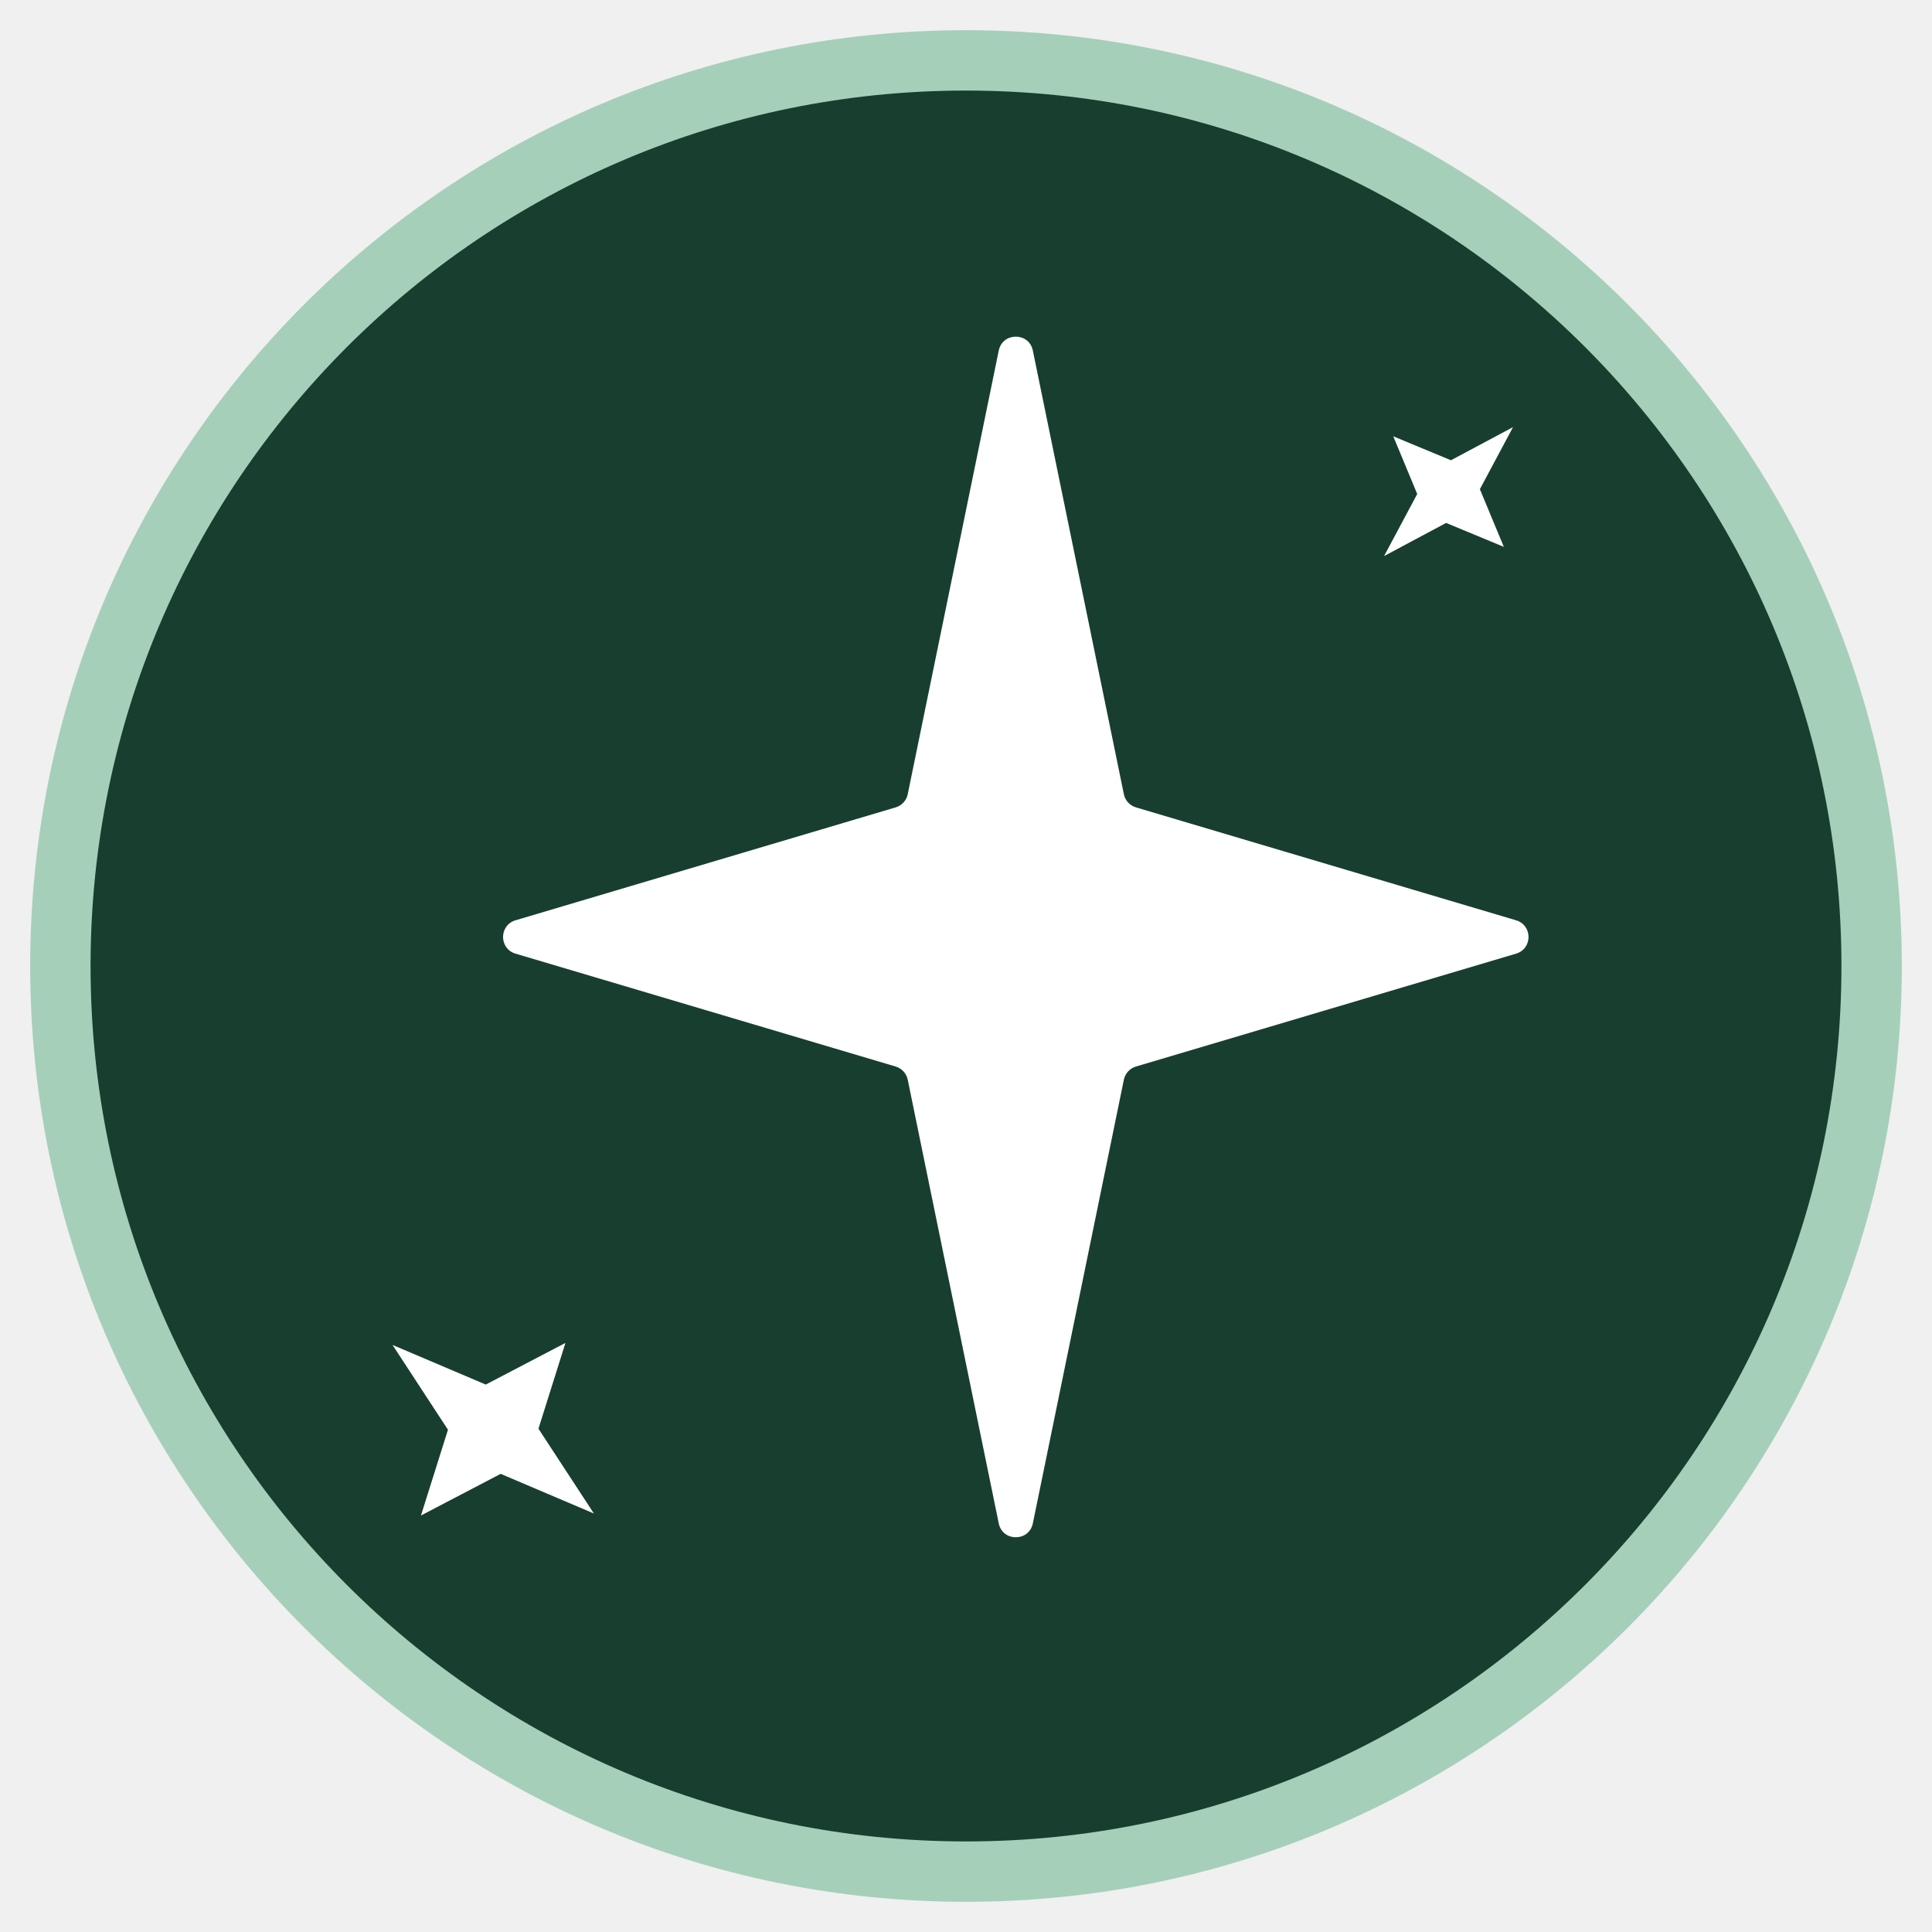
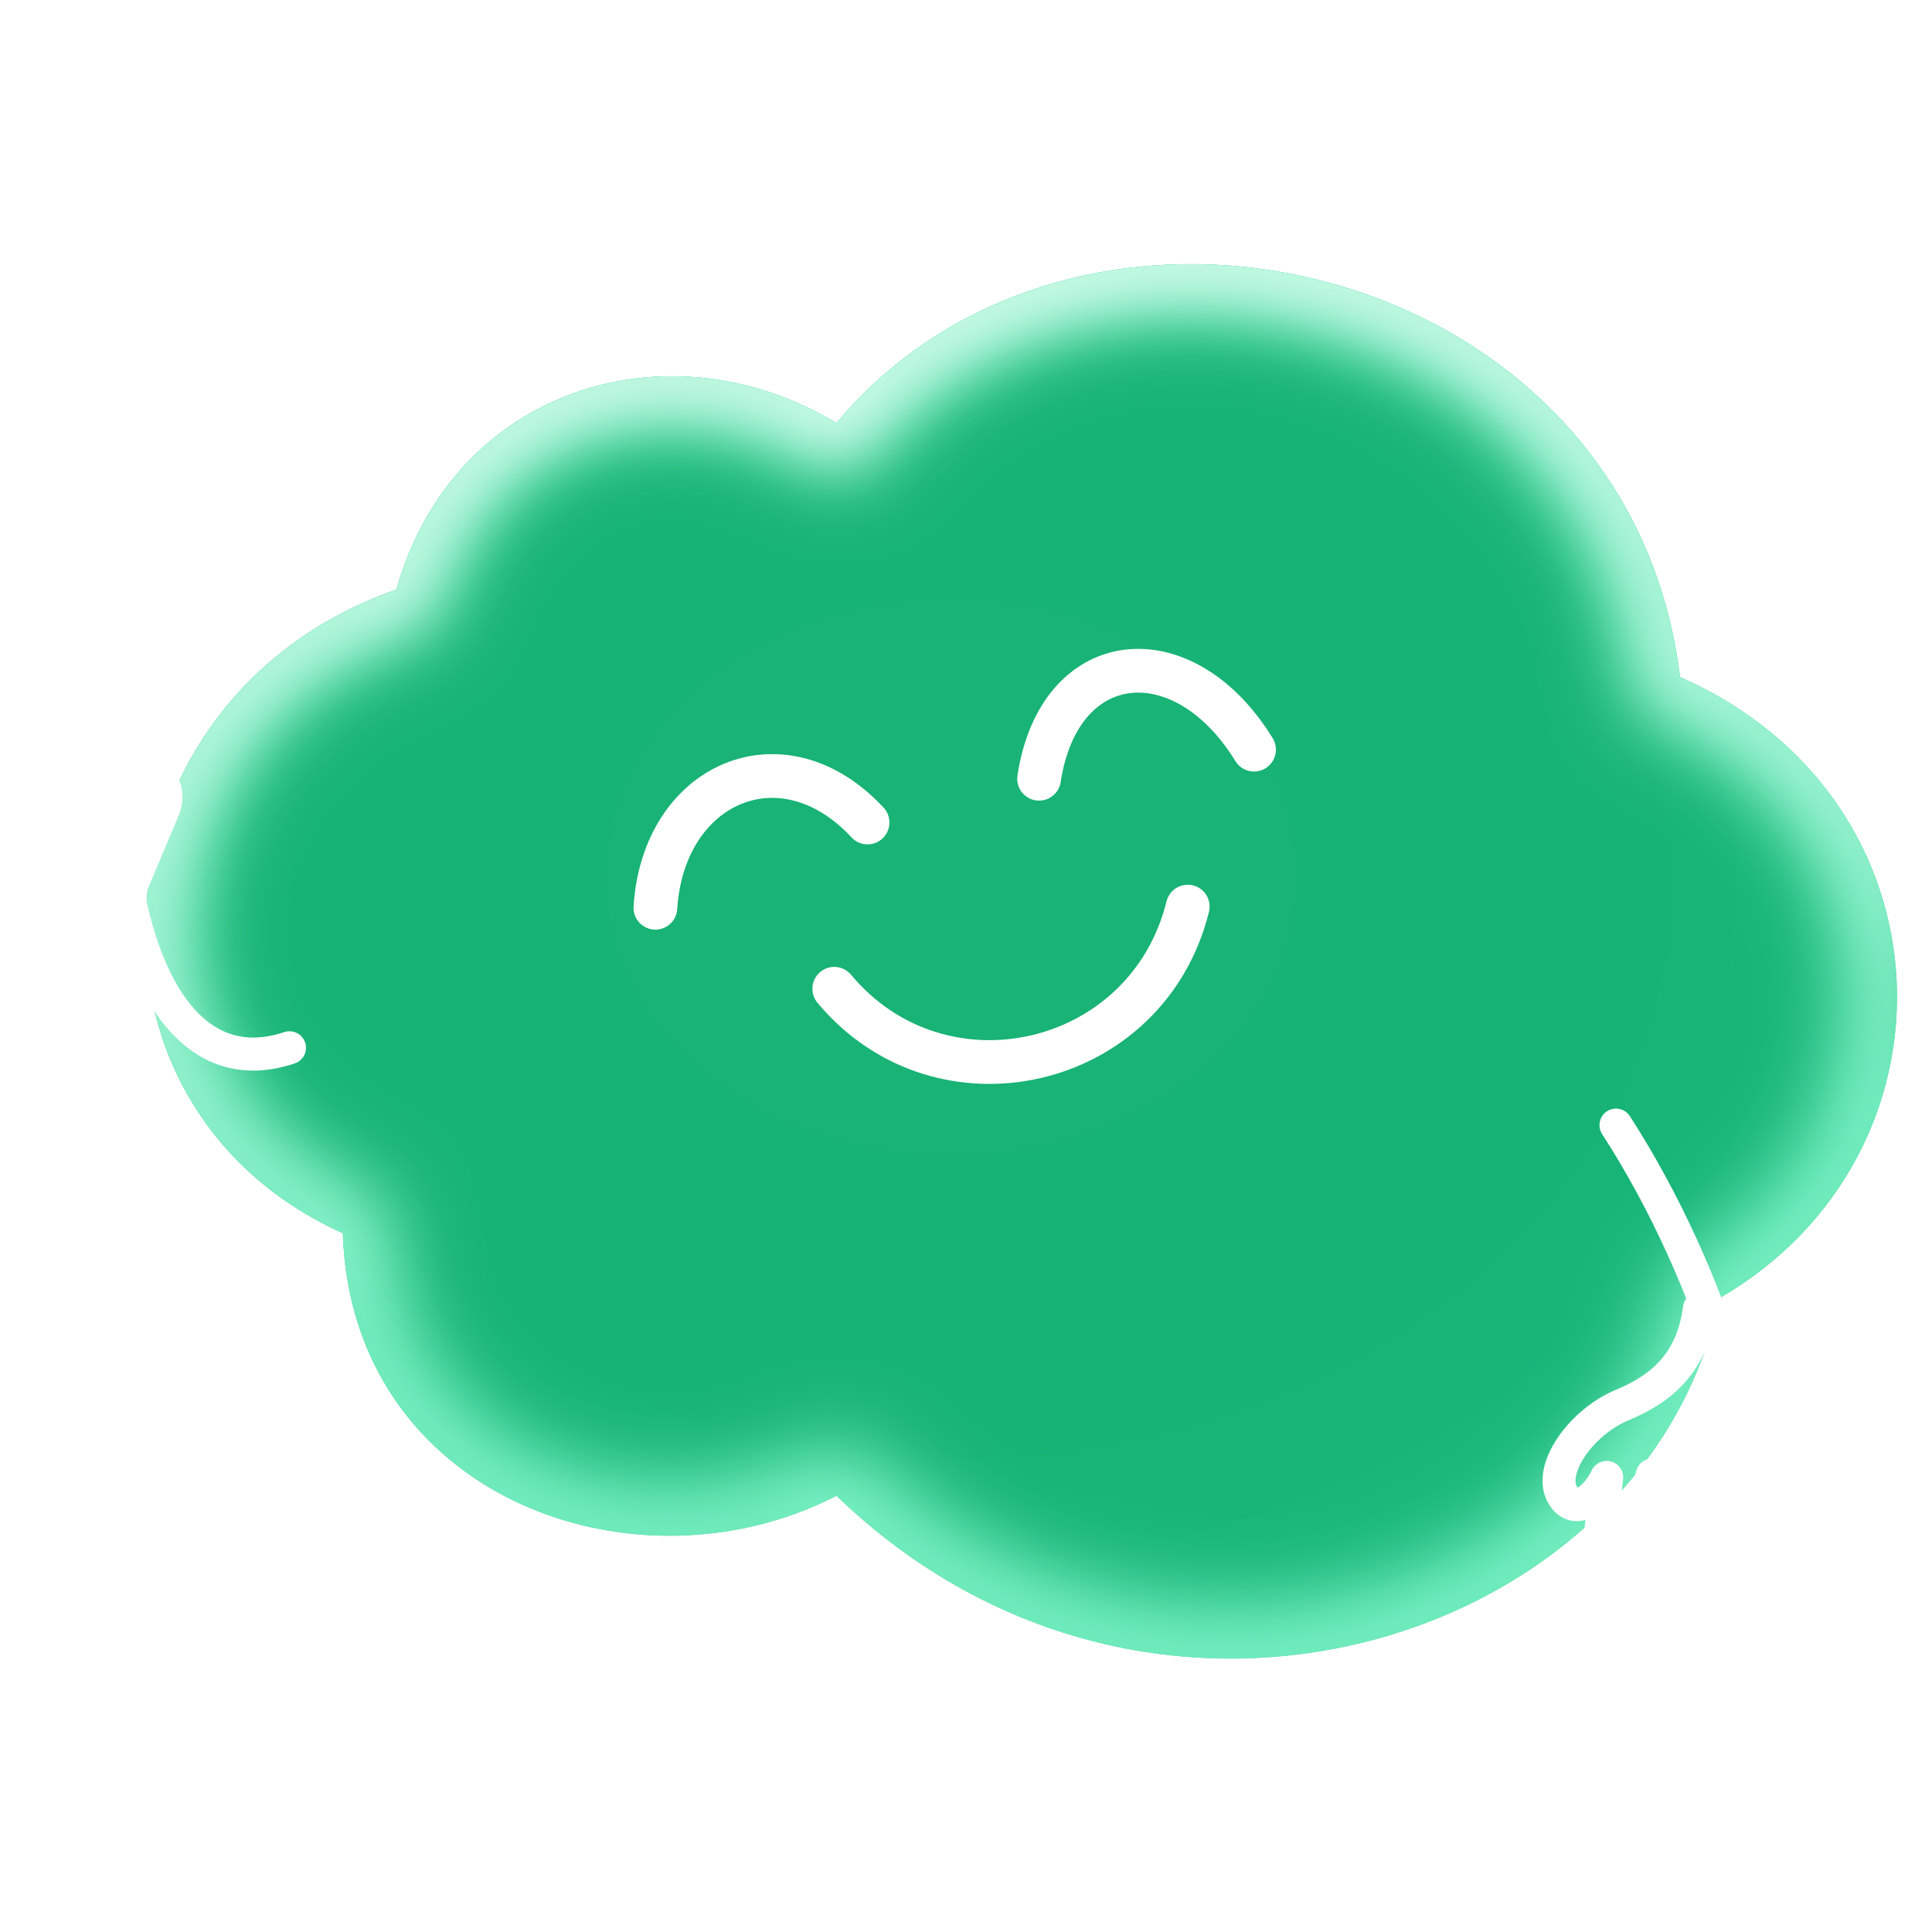
- <svg xmlns="http://www.w3.org/2000/svg" viewBox="0 0 64 64">
-   <circle cx="32" cy="32" r="30" fill="#183e30" stroke="#a6cfba" stroke-width="2" />
-   <g transform="translate(13 11) scale(.72) translate(-43.32 -43.77)">
-     <path fill="#ffffff" d="M71.216 44.62C71.391 43.768 72.609 43.768 72.784 44.62L76.972 65.033C77.032 65.322 77.245 65.555 77.528 65.639L95.018 70.834C95.781 71.061 95.781 72.141 95.018 72.368L77.528 77.562C77.245 77.646 77.032 77.879 76.972 78.168L72.784 98.582C72.609 99.434 71.391 99.434 71.216 98.582L67.028 78.168C66.969 77.879 66.755 77.646 66.472 77.562L48.982 72.368C48.219 72.141 48.219 71.061 48.982 70.834L66.472 65.639C66.755 65.555 66.969 65.322 67.028 65.033L71.216 44.62Z" />
-     <path fill="#ffffff" d="M43.324 90.371L47.614 92.195L51.28 90.278L50.038 94.225L52.589 98.127L48.299 96.302L44.632 98.219L45.875 94.273L43.324 90.371Z" />
-     <path fill="#ffffff" d="M94.877 48.143L93.352 50.999L94.454 53.653L91.799 52.552L88.943 54.077L90.469 51.221L89.367 48.567L92.021 49.668L94.877 48.143Z" />
+ <svg xmlns="http://www.w3.org/2000/svg" width="512" height="512" viewBox="0 0 512 512">
+   <defs>
+     <path id="cloud" d="M190 134 C210 63 286 39 346 75 C433 -29 627 17 645 165 C743 208 747 334 659 385 C634 506 459 564 346 455 C274 492 174 455 171 362 C69 316 81 172 190 134Z" />
+     <clipPath id="clip">
+       <use href="#cloud" />
+     </clipPath>
+     <radialGradient id="jade" cx="46%" cy="44%" r="76%">
+       <stop offset="0" stop-color="#18b375" />
+       <stop offset=".52" stop-color="#17b375" />
+       <stop offset="1" stop-color="#19bd81" />
+     </radialGradient>
+     <filter id="soft-rim" x="-12%" y="-12%" width="124%" height="124%" color-interpolation-filters="sRGB">
+       <feGaussianBlur stdDeviation="15" />
+     </filter>
+     <filter id="top-rim" x="-12%" y="-12%" width="124%" height="124%" color-interpolation-filters="sRGB">
+       <feGaussianBlur stdDeviation="11" />
+     </filter>
+     <linearGradient id="light-fade" x1="0" y1="0" x2=".2" y2="1">
+       <stop offset="0" stop-color="white" />
+       <stop offset=".42" stop-color="white" stop-opacity=".55" />
+       <stop offset=".78" stop-color="white" stop-opacity="0" />
+     </linearGradient>
+     <mask id="upper-light" maskUnits="userSpaceOnUse" x="0" y="0" width="741" height="532">
+       <rect width="741" height="532" fill="url(#light-fade)" />
+     </mask>
+   </defs>
+   <rect width="512" height="512" fill="#ffffff" />
+   <g transform="translate(-37 56) scale(0.7476383 0.7481203)">
+     <use href="#cloud" fill="url(#jade)" />
+     <g clip-path="url(#clip)">
+       <use href="#cloud" fill="none" stroke="#91ffd5" stroke-width="32" opacity=".97" filter="url(#soft-rim)" />
+       <g mask="url(#upper-light)">
+         <use href="#cloud" fill="none" stroke="#eefff6" stroke-width="25" opacity=".99" filter="url(#top-rim)" />
+       </g>
+     </g>
+     <g fill="none" stroke="#ffffff" stroke-width="15.5" stroke-linecap="round" stroke-linejoin="round">
+       <path d="M281.8 246.7 C284.6 202.5 326.8 184.0 357.0 216.5" />
+       <path d="M417.8 201.0 C425.0 154.0 469.0 150.0 494.0 190.7" />
+       <path d="M345.2 275.4 C383.0 320.7 456.2 304.0 470.5 246.3" />
+     </g>
+     <g fill="none" stroke="#ffffff" stroke-width="11.7" stroke-linecap="round" stroke-linejoin="round">
+       <path d="M114.0 322.0 C87.5 314.8 70.5 279.7 57.5 255.3 C42.5 248.3 28.8 229.0 23.5 215.3 C20.6 208.2 27.4 203.6 32.8 207.2 L47.4 223.2 L40.1 201.0 C33.4 183.5 46.8 178.6 52.1 190.9 L66.9 216.0 L67.0 190.6 C66.0 177.1 81.1 176.9 82.4 188.8 L86.0 216.0 L95.4 204.0 C102.7 195.6 111.1 202.3 107.4 211.8 L94.9 241.5 C102.0 279.0 120.7 306.8 152.1 296.3" />
+       <path d="M622.3 323.7 C639.4 350.1 654.1 382.5 662.0 410.3 C667.6 430.1 672.9 452.2 666.2 466.4 C662.5 474.1 651.5 475.0 653.5 464.0 L657.1 447.9" />
+       <path d="M651.9 388.6 C649.2 409.4 636.7 417.9 623.7 423.2 C609.4 429.6 597.9 446.2 603.6 455.1 C608.1 462.1 615.5 455.8 619.0 448.5 L617.0 466.7 C615.1 481.2 629.0 482.6 631.6 468.8 L635.1 447.7 M631.6 468.8 C629.8 482.0 644.0 482.0 646.2 470.2 L649.6 448.6" />
+     </g>
  </g>
</svg>
